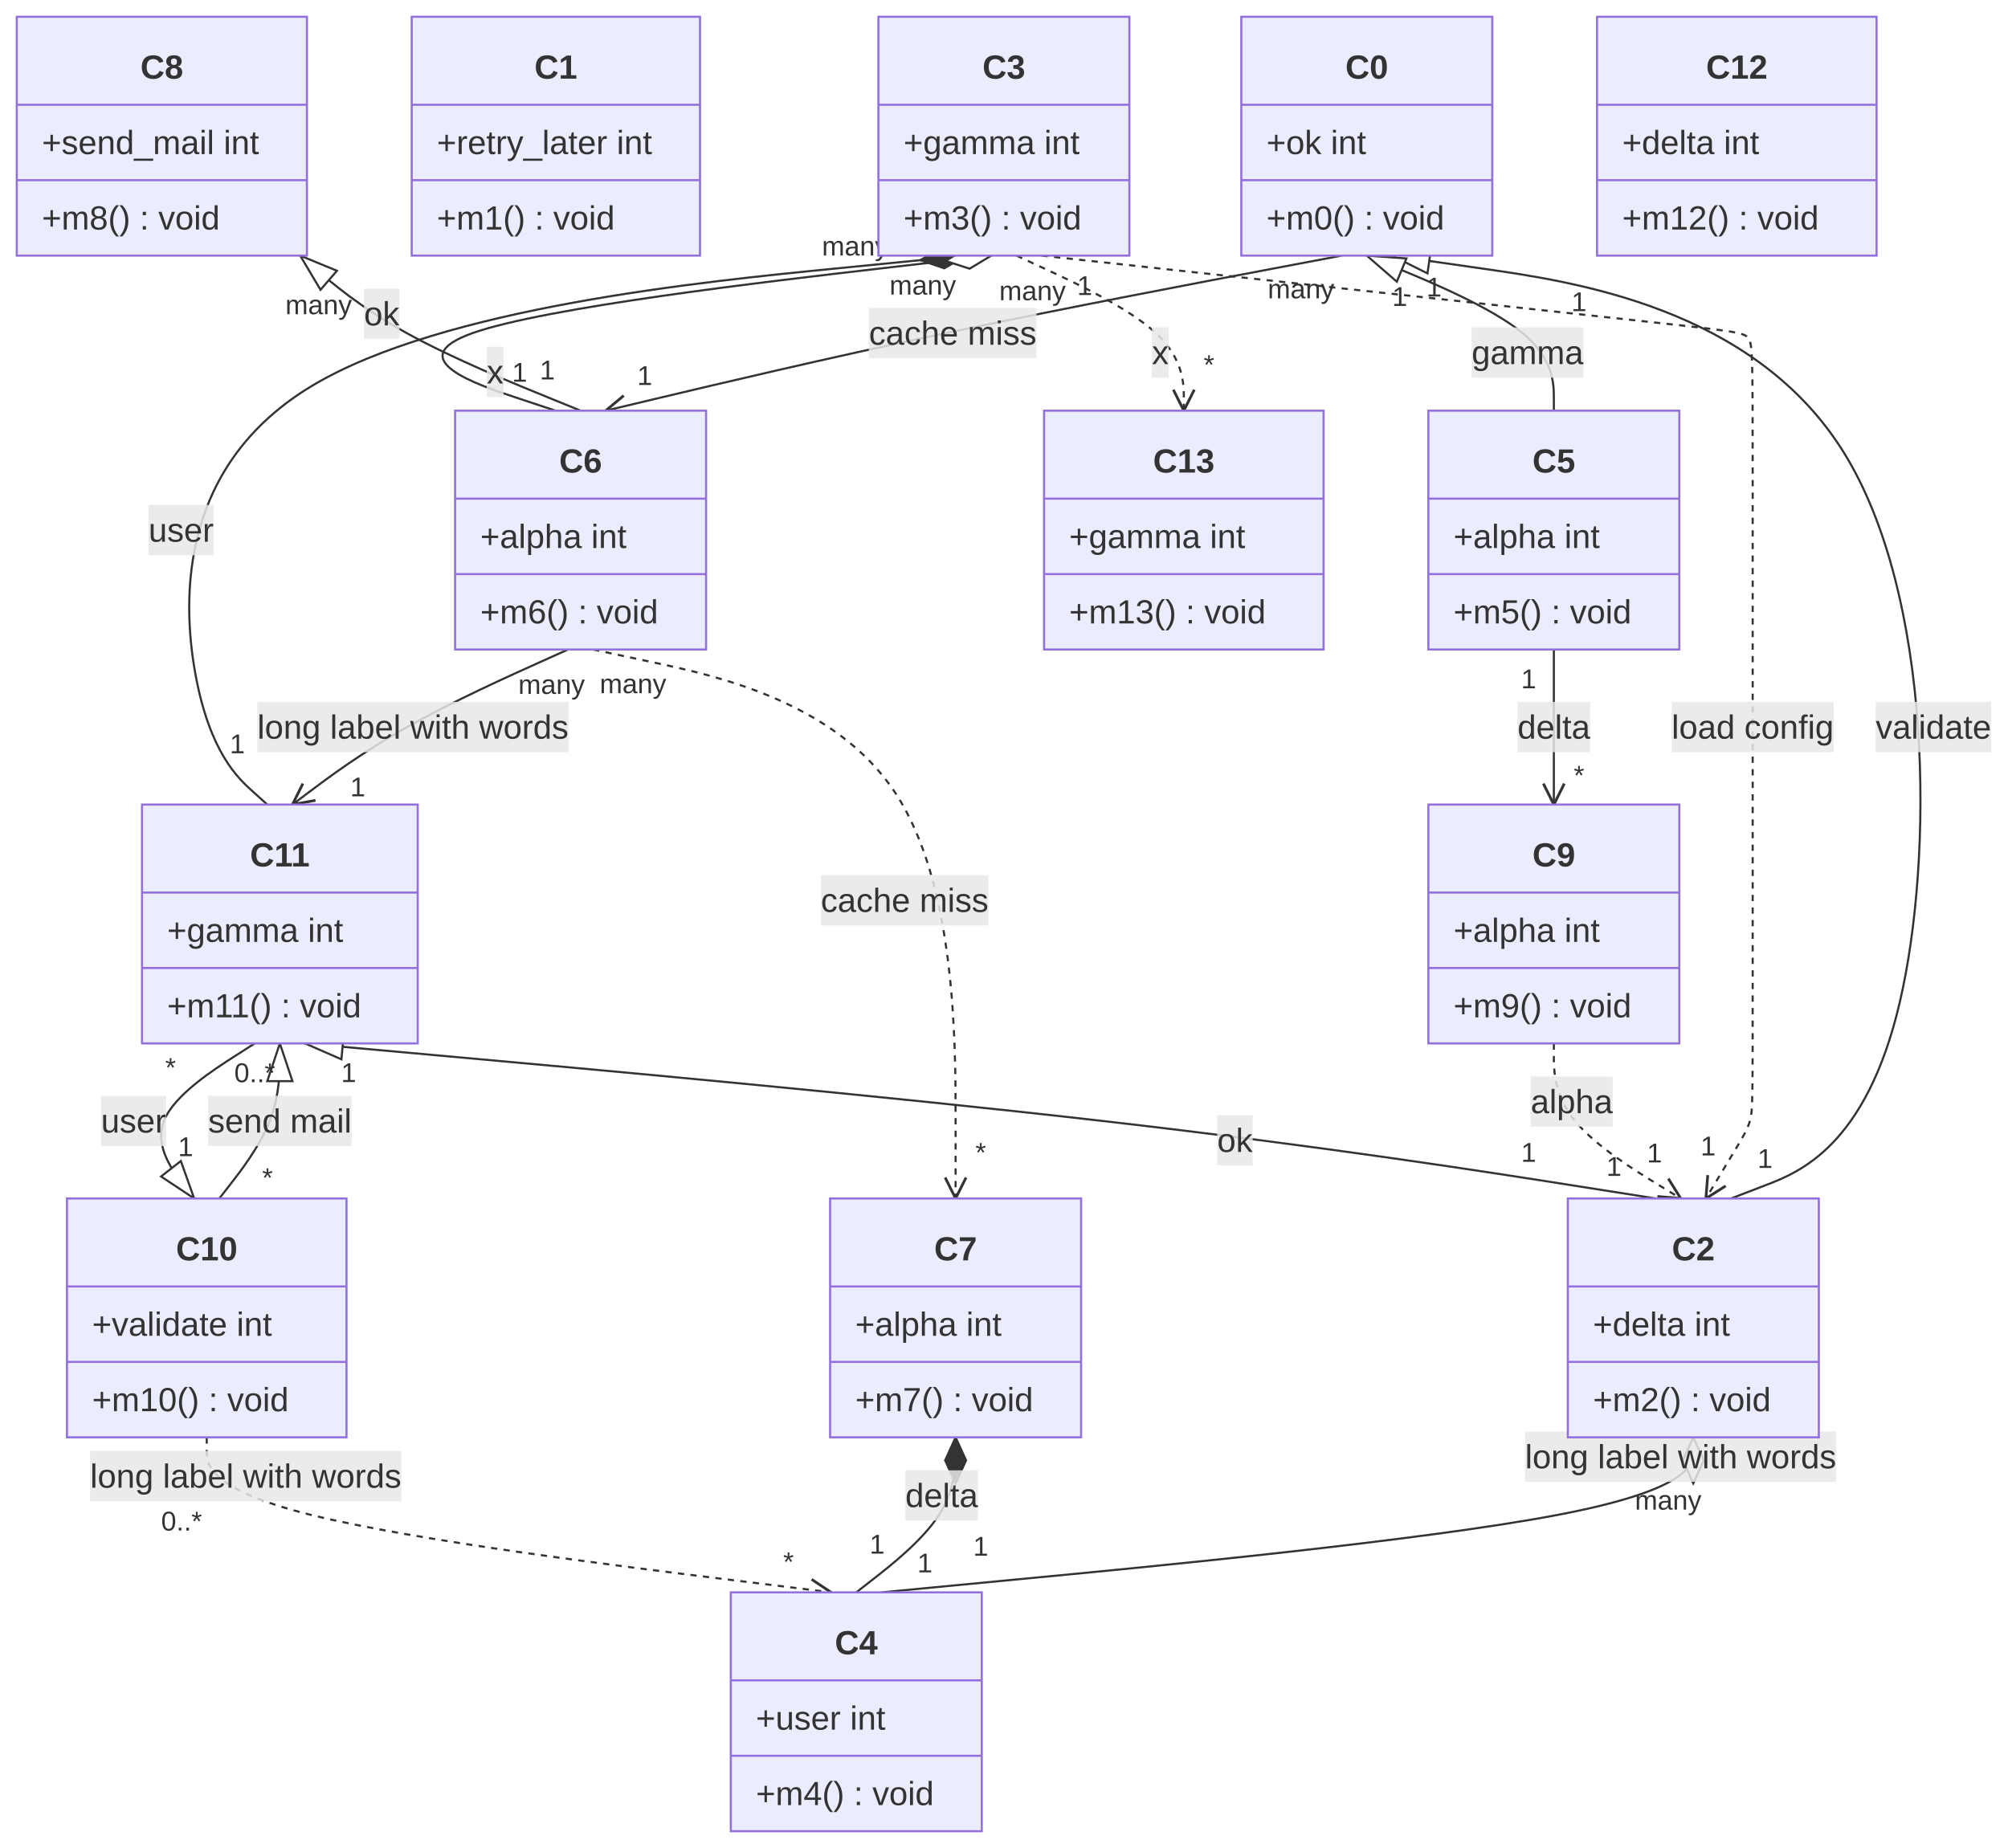
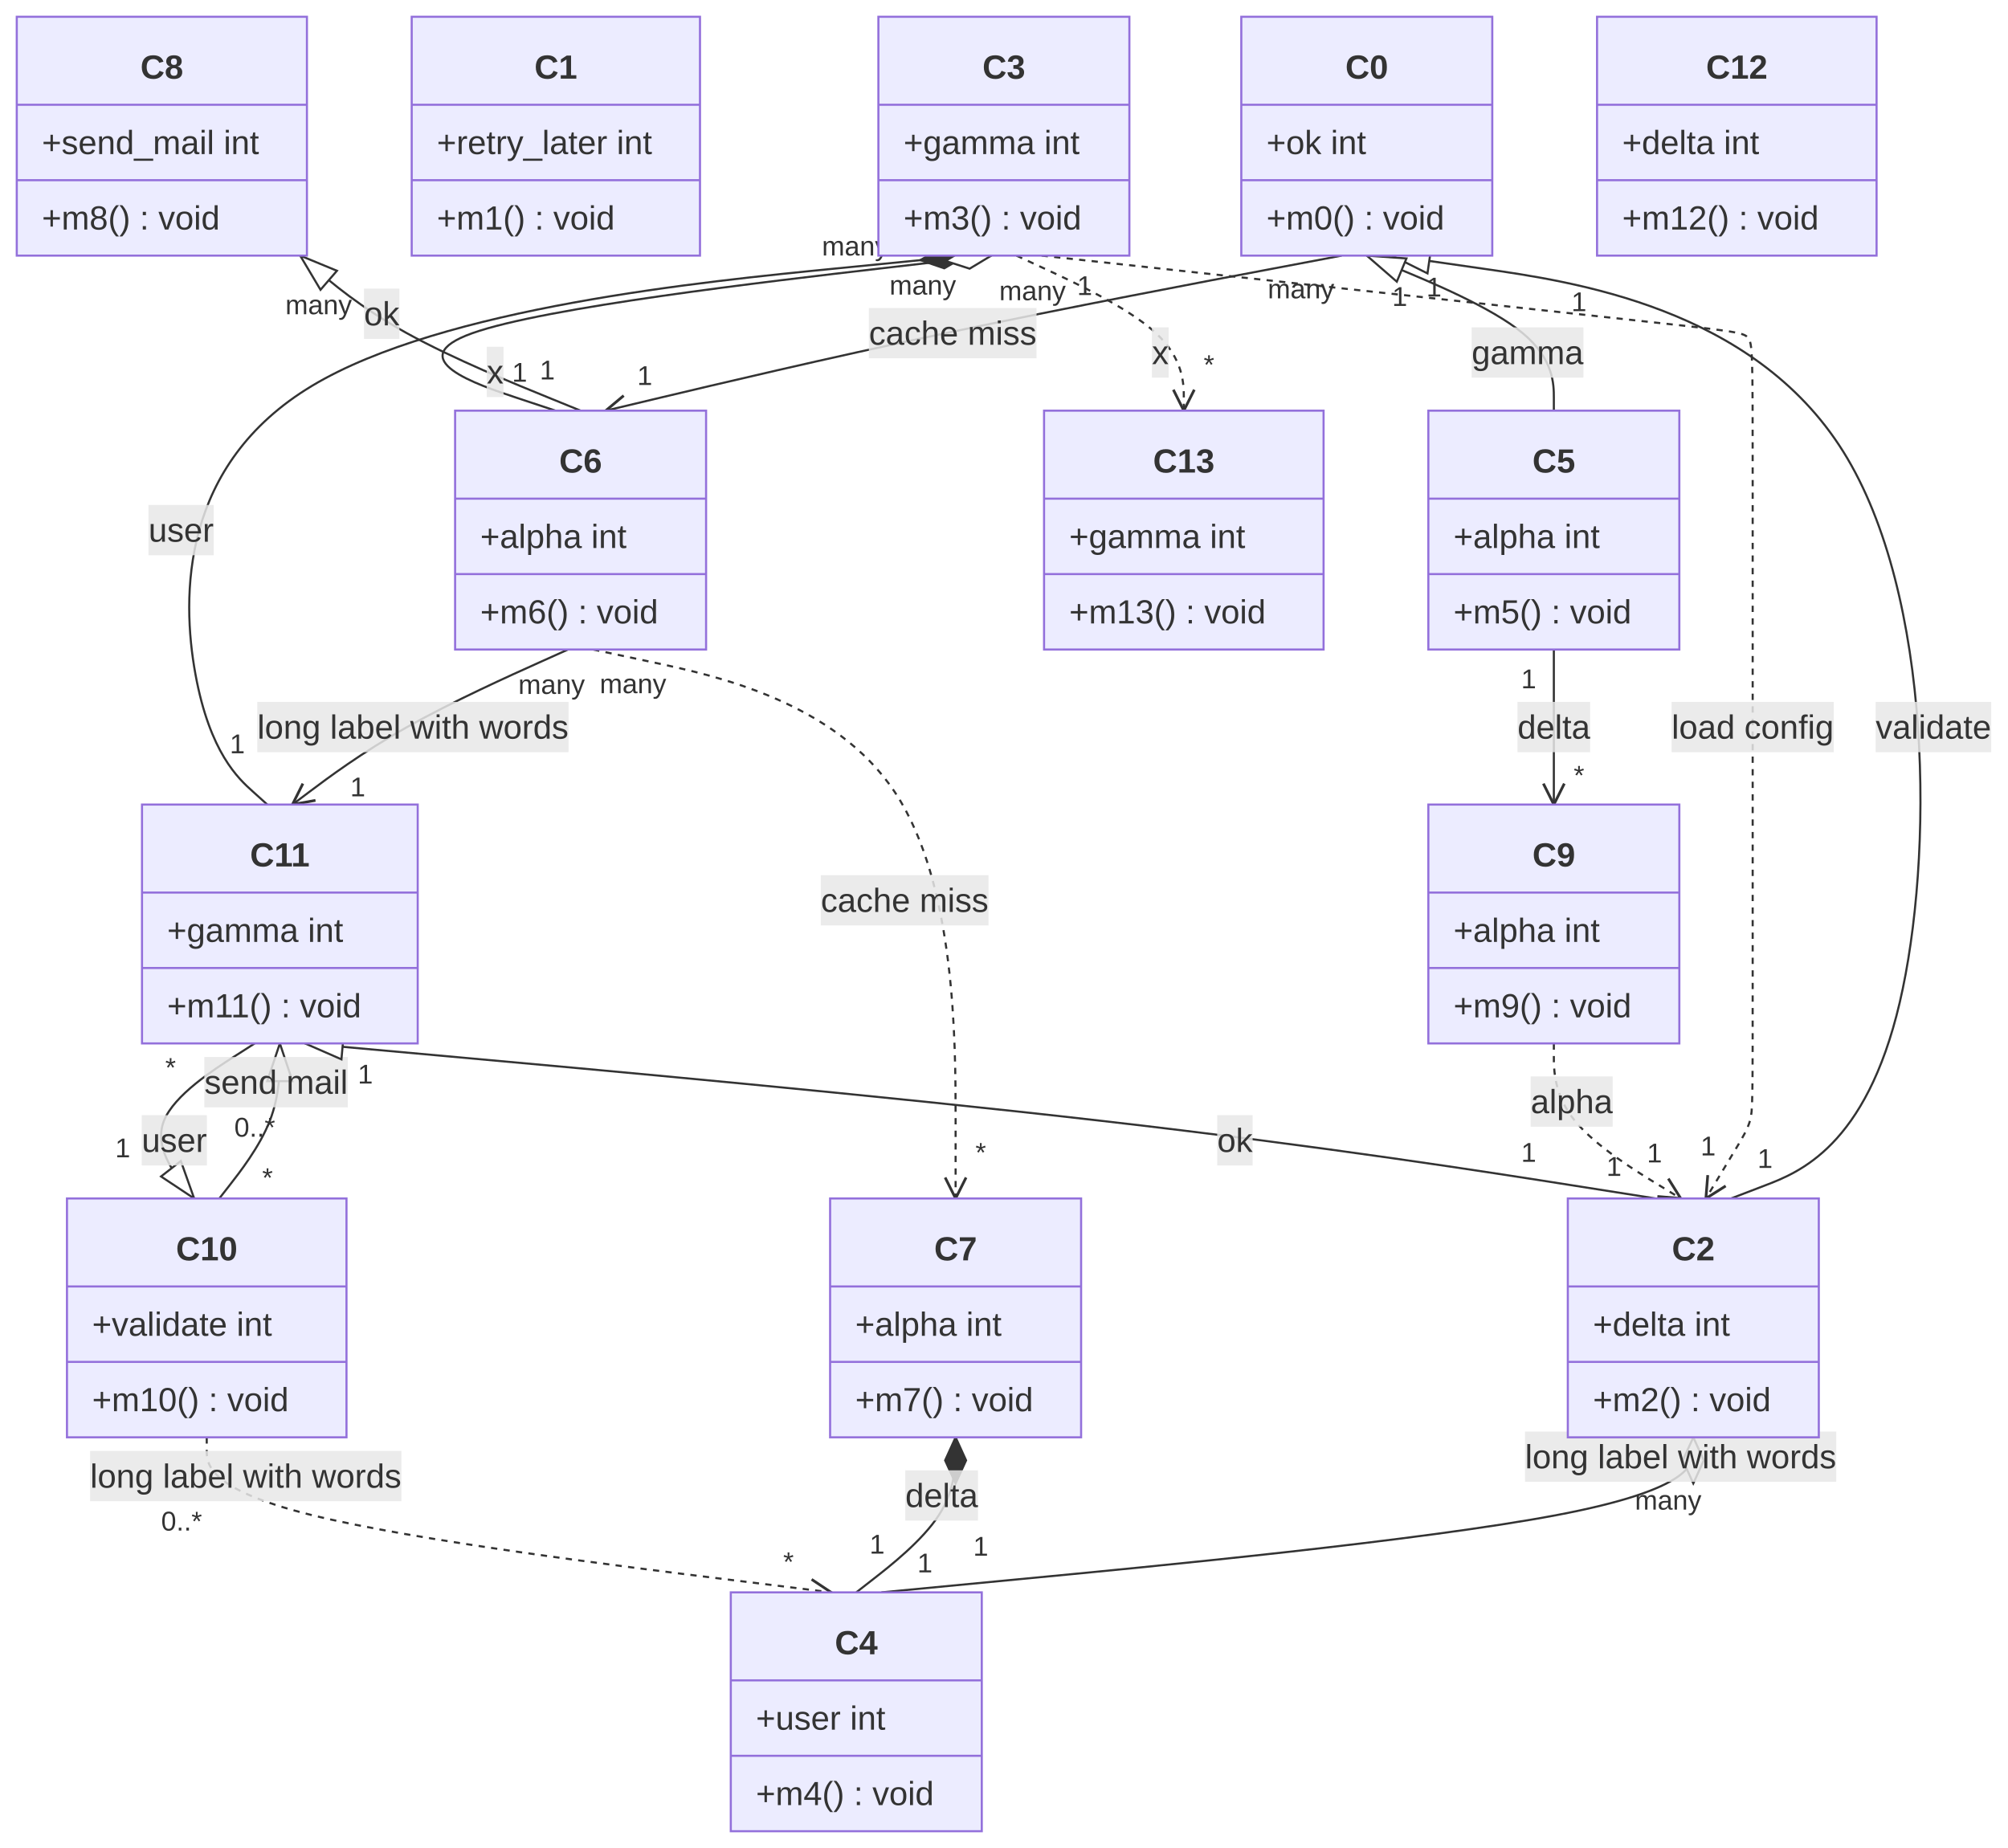
<svg xmlns="http://www.w3.org/2000/svg" id="mermaid" class="classDiagram" width="958.29" height="882" viewBox="-827.37 -8 958.29 882" role="graphics-document document" aria-roledescription="classDiagram">
  <style>#mermaid{font-family:"trebuchet ms",verdana,arial,sans-serif;font-size:16px;fill:#333;}#mermaid .cls{fill:#ECECFF;stroke:#9370DB;stroke-width:1px;}#mermaid .div{stroke:#9370DB;stroke-width:1px;}#mermaid .rel{fill:none;stroke:#333;stroke-width:1px;}#mermaid .rel.dot{stroke-dasharray:3,3;}#mermaid .lbl{fill:#e8e8e8;opacity:0.85;}#mermaid .card{font-size:13px;}#mermaid .ns{fill:#ffffde;stroke:#aaaa33;stroke-width:1px;}#mermaid .note{fill:#fff5ad;stroke:#aaaa33;stroke-width:1px;}#mermaid .static{text-decoration:underline;}#mermaid .abstract{font-style:italic;}#mermaid .title{font-weight:bold;}#mermaid .ann{font-size:14px;}</style>
  <rect x="-827.37" y="-8" width="958.29" height="882" fill="white" />
  <defs>
    <marker id="cl-ext-s" viewBox="0 0 20 14" refX="1" refY="7" markerWidth="20" markerHeight="14" markerUnits="userSpaceOnUse" orient="auto">
      <path d="M1,7 L19,1 L19,13 z" fill="#fff" stroke="#333" />
    </marker>
    <marker id="cl-ext-e" viewBox="0 0 20 14" refX="19" refY="7" markerWidth="20" markerHeight="14" markerUnits="userSpaceOnUse" orient="auto">
      <path d="M19,7 L1,1 L1,13 z" fill="#fff" stroke="#333" />
    </marker>
    <marker id="cl-comp-s" viewBox="0 0 24 12" refX="1" refY="6" markerWidth="24" markerHeight="12" markerUnits="userSpaceOnUse" orient="auto">
      <path d="M1,6 L12,1 L23,6 L12,11 z" fill="#333" stroke="#333" />
    </marker>
    <marker id="cl-comp-e" viewBox="0 0 24 12" refX="23" refY="6" markerWidth="24" markerHeight="12" markerUnits="userSpaceOnUse" orient="auto">
      <path d="M1,6 L12,1 L23,6 L12,11 z" fill="#333" stroke="#333" />
    </marker>
    <marker id="cl-agg-s" viewBox="0 0 24 12" refX="1" refY="6" markerWidth="24" markerHeight="12" markerUnits="userSpaceOnUse" orient="auto">
      <path d="M1,6 L12,1 L23,6 L12,11 z" fill="#fff" stroke="#333" />
    </marker>
    <marker id="cl-agg-e" viewBox="0 0 24 12" refX="23" refY="6" markerWidth="24" markerHeight="12" markerUnits="userSpaceOnUse" orient="auto">
      <path d="M1,6 L12,1 L23,6 L12,11 z" fill="#fff" stroke="#333" />
    </marker>
    <marker id="cl-arrow-s" viewBox="0 0 12 12" refX="1" refY="6" markerWidth="12" markerHeight="12" markerUnits="userSpaceOnUse" orient="auto">
      <path d="M11,1 L1,6 L11,11" fill="none" stroke="#333" stroke-width="1.3" />
    </marker>
    <marker id="cl-arrow-e" viewBox="0 0 12 12" refX="11" refY="6" markerWidth="12" markerHeight="12" markerUnits="userSpaceOnUse" orient="auto">
      <path d="M1,1 L11,6 L1,11" fill="none" stroke="#333" stroke-width="1.3" />
    </marker>
    <marker id="cl-lolli-s" viewBox="0 0 14 14" refX="1" refY="7" markerWidth="14" markerHeight="14" markerUnits="userSpaceOnUse" orient="auto">
      <circle cx="7" cy="7" r="6" fill="#fff" stroke="#333" />
    </marker>
    <marker id="cl-lolli-e" viewBox="0 0 14 14" refX="13" refY="7" markerWidth="14" markerHeight="14" markerUnits="userSpaceOnUse" orient="auto">
      <circle cx="7" cy="7" r="6" fill="#fff" stroke="#333" />
    </marker>
  </defs>
  <path class="rel" d="M-163.09,114L-120.02,120.17C-76.95,126.33 9.19,138.67 52.27,207.5C95.34,276.33 95.34,401.67 79.24,470.5C63.14,539.33 30.94,551.67 14.84,557.83L-1.26,564" marker-start="url(#cl-ext-s)" />
  <text class="card" x="-143.02" y="129" text-anchor="middle" dominant-baseline="central">1</text>
  <text class="card" x="14.99" y="544.92" text-anchor="middle" dominant-baseline="central">1</text>
  <rect class="lbl" x="67.76" y="327" width="55.16" height="24" />
  <text x="95.34" y="339" text-anchor="middle" dominant-baseline="central">validate</text>
  <path class="rel dot" d="M-342.28,114L-328.97,120.17C-315.66,126.33 -289.03,138.67 -275.72,151C-262.41,163.33 -262.41,175.67 -262.41,181.83L-262.41,188" marker-end="url(#cl-arrow-e)" />
  <text class="card" x="-334.62" y="130.77" text-anchor="middle" dominant-baseline="central">many</text>
  <text class="card" x="-250.41" y="166" text-anchor="middle" dominant-baseline="central">*</text>
  <rect class="lbl" x="-277.64" y="148.25" width="8" height="24" />
  <text x="-273.64" y="160.25" text-anchor="middle" dominant-baseline="central">x</text>
  <path class="rel" d="M-19.26,678L-19.26,684.17C-19.26,690.33 -19.26,702.67 -83.84,715C-148.41,727.33 -277.57,739.67 -342.15,745.83L-406.73,752" marker-start="url(#cl-agg-s)" />
  <text class="card" x="-31.26" y="708" text-anchor="middle" dominant-baseline="central">many</text>
  <text class="card" x="-385.97" y="737.96" text-anchor="middle" dominant-baseline="central">1</text>
  <rect class="lbl" x="-99.58" y="675.25" width="148.53" height="24" />
  <text x="-25.31" y="687.25" text-anchor="middle" dominant-baseline="central">long label with words</text>
  <path class="rel" d="M-187.09,114L-219.7,120.17C-252.3,126.33 -317.51,138.67 -376.04,151C-434.57,163.33 -486.43,175.67 -512.36,181.83L-538.29,188" marker-end="url(#cl-arrow-e)" />
  <text class="card" x="-206.48" y="129.88" text-anchor="middle" dominant-baseline="central">many</text>
  <text class="card" x="-519.66" y="171.24" text-anchor="middle" dominant-baseline="central">1</text>
  <rect class="lbl" x="-412.72" y="139" width="80.03" height="24" />
  <text x="-372.7" y="151" text-anchor="middle" dominant-baseline="central">cache miss</text>
  <path class="rel" d="M-556.29,302L-570,308.17C-583.72,314.33 -611.15,326.67 -633.07,339C-654.99,351.33 -671.4,363.67 -679.6,369.83L-687.81,376" marker-end="url(#cl-arrow-e)" />
  <text class="card" x="-564.14" y="318.69" text-anchor="middle" dominant-baseline="central">many</text>
  <text class="card" x="-656.62" y="367.57" text-anchor="middle" dominant-baseline="central">1</text>
  <rect class="lbl" x="-704.58" y="327" width="148.53" height="24" />
  <text x="-630.31" y="339" text-anchor="middle" dominant-baseline="central">long label with words</text>
  <path class="rel" d="M-371.32,678L-371.32,684.17C-371.32,690.33 -371.32,702.67 -379.22,715C-387.12,727.33 -402.92,739.67 -410.82,745.83L-418.73,752" marker-start="url(#cl-comp-s)" />
  <text class="card" x="-359.32" y="730" text-anchor="middle" dominant-baseline="central">1</text>
  <text class="card" x="-408.77" y="729" text-anchor="middle" dominant-baseline="central">1</text>
  <rect class="lbl" x="-395.34" y="693.75" width="34.7" height="24" />
  <text x="-377.98" y="705.75" text-anchor="middle" dominant-baseline="central">delta</text>
  <path class="rel" d="M-734.71,564L-739.53,557.83C-744.34,551.67 -753.98,539.33 -749.16,527C-744.34,514.67 -725.08,502.33 -715.44,496.17L-705.81,490" marker-start="url(#cl-ext-s)" />
-   <text class="card" x="-738.8" y="539.28" text-anchor="middle" dominant-baseline="central">1</text>
+   <text class="card" x="-768.79" y="539.86" text-anchor="middle" dominant-baseline="central">1</text>
  <text class="card" x="-745.97" y="501.46" text-anchor="middle" dominant-baseline="central">*</text>
-   <rect class="lbl" x="-779.18" y="515" width="31.13" height="24" />
-   <text x="-763.61" y="527" text-anchor="middle" dominant-baseline="central">user</text>
+   <rect class="lbl" x="-759.76" y="524.25" width="31.13" height="24" />
+   <text x="-744.19" y="536.25" text-anchor="middle" dominant-baseline="central">user</text>
  <path class="rel" d="M-693.81,490L-693.81,496.17C-693.81,502.33 -693.81,514.67 -698.63,527C-703.44,539.33 -713.08,551.67 -717.89,557.83L-722.71,564" marker-start="url(#cl-ext-s)" />
-   <text class="card" x="-705.81" y="504" text-anchor="middle" dominant-baseline="central">0..*</text>
+   <text class="card" x="-705.81" y="530" text-anchor="middle" dominant-baseline="central">0..*</text>
  <text class="card" x="-699.71" y="554.05" text-anchor="middle" dominant-baseline="central">*</text>
-   <rect class="lbl" x="-728.05" y="515" width="68.48" height="24" />
-   <text x="-693.81" y="527" text-anchor="middle" dominant-baseline="central">send mail</text>
+   <rect class="lbl" x="-729.86" y="496.5" width="68.48" height="24" />
+   <text x="-695.61" y="508.5" text-anchor="middle" dominant-baseline="central">send mail</text>
  <path class="rel dot" d="M-728.71,678L-728.71,684.17C-728.71,690.33 -728.71,702.67 -679.05,715C-629.38,727.33 -530.05,739.67 -480.39,745.83L-430.73,752" marker-end="url(#cl-arrow-e)" />
  <text class="card" x="-740.71" y="718" text-anchor="middle" dominant-baseline="central">0..*</text>
  <text class="card" x="-451.08" y="737.38" text-anchor="middle" dominant-baseline="central">*</text>
  <rect class="lbl" x="-784.35" y="684.5" width="148.53" height="24" />
  <text x="-710.09" y="696.5" text-anchor="middle" dominant-baseline="central">long label with words</text>
  <path class="rel dot" d="M-330.28,114L-276.04,119.91C-221.8,125.83 -113.33,137.66 -56.77,143.82C-0.21,149.99 4.43,150.49 6.75,153.08C9.07,155.67 9.07,160.33 9.07,220.67C9.07,281 9.07,397 9.07,457.33C9.07,517.67 9.07,522.33 7.86,526.66C6.65,531 4.24,534.99 0.52,541.16C-3.2,547.32 -8.23,555.66 -10.74,559.83L-13.26,564" marker-end="url(#cl-arrow-e)" />
  <text class="card" x="-309.71" y="128.31" text-anchor="middle" dominant-baseline="central">1</text>
  <text class="card" x="-12.17" y="538.96" text-anchor="middle" dominant-baseline="central">1</text>
  <rect class="lbl" x="-29.63" y="327" width="77.39" height="24" />
  <text x="9.07" y="339" text-anchor="middle" dominant-baseline="central">load config</text>
  <path class="rel" d="M-366.28,114L-428.72,120.17C-491.16,126.33 -616.05,138.67 -678.5,176.17C-740.94,213.67 -740.94,276.33 -734.09,313.83C-727.23,351.33 -713.52,363.67 -706.66,369.83L-699.81,376" marker-start="url(#cl-comp-s)" />
  <text class="card" x="-386.99" y="128.1" text-anchor="middle" dominant-baseline="central">many</text>
  <text class="card" x="-714.09" y="347.02" text-anchor="middle" dominant-baseline="central">1</text>
  <rect class="lbl" x="-756.5" y="233" width="31.13" height="24" />
  <text x="-740.94" y="245" text-anchor="middle" dominant-baseline="central">user</text>
  <path class="rel" d="M-85.82,302L-85.82,376" marker-end="url(#cl-arrow-e)" />
  <text class="card" x="-97.82" y="316" text-anchor="middle" dominant-baseline="central">1</text>
  <text class="card" x="-73.82" y="362" text-anchor="middle" dominant-baseline="central">*</text>
  <rect class="lbl" x="-103.18" y="327" width="34.7" height="24" />
  <text x="-85.82" y="339" text-anchor="middle" dominant-baseline="central">delta</text>
  <path class="rel dot" d="M-544.29,302L-515.46,308.17C-486.63,314.33 -428.97,326.67 -400.15,370.33C-371.32,414 -371.32,489 -371.32,526.5L-371.32,564" marker-end="url(#cl-arrow-e)" />
  <text class="card" x="-525.28" y="318.34" text-anchor="middle" dominant-baseline="central">many</text>
  <text class="card" x="-359.32" y="542" text-anchor="middle" dominant-baseline="central">*</text>
  <rect class="lbl" x="-435.66" y="409.69" width="80.03" height="24" />
  <text x="-395.64" y="421.69" text-anchor="middle" dominant-baseline="central">cache miss</text>
  <path class="rel" d="M-684.11,114L-676.97,120.17C-669.83,126.33 -655.55,138.67 -633.24,151C-610.94,163.33 -580.61,175.67 -565.45,181.83L-550.29,188" marker-start="url(#cl-ext-s)" />
  <text class="card" x="-675.3" y="137.46" text-anchor="middle" dominant-baseline="central">many</text>
  <text class="card" x="-566.15" y="168.6" text-anchor="middle" dominant-baseline="central">1</text>
  <rect class="lbl" x="-653.66" y="129.75" width="16.91" height="24" />
  <text x="-645.21" y="141.75" text-anchor="middle" dominant-baseline="central">ok</text>
  <path class="rel" d="M-354.28,114L-407.52,120.17C-460.76,126.33 -567.24,138.67 -601.9,151C-636.57,163.33 -599.43,175.67 -580.86,181.83L-562.29,188" marker-start="url(#cl-agg-s)" />
  <text class="card" x="-419.23" y="109.44" text-anchor="middle" dominant-baseline="central">many</text>
  <text class="card" x="-579.39" y="169.68" text-anchor="middle" dominant-baseline="central">1</text>
  <rect class="lbl" x="-595.07" y="157.5" width="8" height="24" />
  <text x="-591.07" y="169.5" text-anchor="middle" dominant-baseline="central">x</text>
  <path class="rel dot" d="M-85.82,490L-85.82,496.17C-85.82,502.33 -85.82,514.67 -75.73,527C-65.64,539.33 -45.45,551.67 -35.35,557.83L-25.26,564" marker-end="url(#cl-arrow-e)" />
  <text class="card" x="-97.82" y="542" text-anchor="middle" dominant-baseline="central">1</text>
  <text class="card" x="-37.78" y="542.29" text-anchor="middle" dominant-baseline="central">1</text>
  <rect class="lbl" x="-96.89" y="505.75" width="39.16" height="24" />
  <text x="-77.31" y="517.75" text-anchor="middle" dominant-baseline="central">alpha</text>
  <path class="rel" d="M-175.09,114L-160.21,120.17C-145.34,126.33 -115.58,138.67 -100.7,151C-85.82,163.33 -85.82,175.67 -85.82,181.83L-85.82,188" marker-start="url(#cl-ext-s)" />
  <text class="card" x="-159.36" y="133.51" text-anchor="middle" dominant-baseline="central">1</text>
  <text class="card" x="-73.82" y="136" text-anchor="middle" dominant-baseline="central">1</text>
  <rect class="lbl" x="-125.06" y="148.25" width="53.36" height="24" />
  <text x="-98.38" y="160.25" text-anchor="middle" dominant-baseline="central">gamma</text>
  <path class="rel" d="M-681.81,490L-613.54,496.17C-545.27,502.33 -408.74,514.67 -301.31,527C-193.89,539.33 -115.57,551.67 -76.42,557.83L-37.26,564" marker-start="url(#cl-ext-s)" />
-   <text class="card" x="-660.98" y="503.93" text-anchor="middle" dominant-baseline="central">1</text>
+   <text class="card" x="-653.01" y="504.65" text-anchor="middle" dominant-baseline="central">1</text>
  <text class="card" x="-57.12" y="548.72" text-anchor="middle" dominant-baseline="central">1</text>
  <rect class="lbl" x="-246.48" y="524.25" width="16.91" height="24" />
  <text x="-238.03" y="536.25" text-anchor="middle" dominant-baseline="central">ok</text>
  <rect class="cls" x="-234.98" y="0" width="119.78" height="114" />
  <text class="title" x="-175.09" y="24" text-anchor="middle" dominant-baseline="central">C0</text>
  <line class="div" x1="-234.98" y1="42" x2="-115.2" y2="42" />
  <line class="div" x1="-234.98" y1="78" x2="-115.2" y2="78" />
  <text x="-222.98" y="60" text-anchor="start" dominant-baseline="central">+ok int</text>
  <text x="-222.98" y="96" text-anchor="start" dominant-baseline="central">+m0() : void</text>
  <rect class="cls" x="-630.89" y="0" width="137.58" height="114" />
  <text class="title" x="-562.1" y="24" text-anchor="middle" dominant-baseline="central">C1</text>
  <line class="div" x1="-630.89" y1="42" x2="-493.31" y2="42" />
  <line class="div" x1="-630.89" y1="78" x2="-493.31" y2="78" />
  <text x="-618.89" y="60" text-anchor="start" dominant-baseline="central">+retry_later int</text>
  <text x="-618.89" y="96" text-anchor="start" dominant-baseline="central">+m1() : void</text>
  <rect class="cls" x="-79.15" y="564" width="119.78" height="114" />
  <text class="title" x="-19.26" y="588" text-anchor="middle" dominant-baseline="central">C2</text>
  <line class="div" x1="-79.15" y1="606" x2="40.63" y2="606" />
  <line class="div" x1="-79.15" y1="642" x2="40.63" y2="642" />
  <text x="-67.15" y="624" text-anchor="start" dominant-baseline="central">+delta int</text>
  <text x="-67.15" y="660" text-anchor="start" dominant-baseline="central">+m2() : void</text>
  <rect class="cls" x="-408.17" y="0" width="119.78" height="114" />
  <text class="title" x="-348.28" y="24" text-anchor="middle" dominant-baseline="central">C3</text>
  <line class="div" x1="-408.17" y1="42" x2="-288.39" y2="42" />
  <line class="div" x1="-408.17" y1="78" x2="-288.39" y2="78" />
  <text x="-396.17" y="60" text-anchor="start" dominant-baseline="central">+gamma int</text>
  <text x="-396.17" y="96" text-anchor="start" dominant-baseline="central">+m3() : void</text>
  <rect class="cls" x="-478.61" y="752" width="119.78" height="114" />
  <text class="title" x="-418.73" y="776" text-anchor="middle" dominant-baseline="central">C4</text>
  <line class="div" x1="-478.61" y1="794" x2="-358.84" y2="794" />
  <line class="div" x1="-478.61" y1="830" x2="-358.84" y2="830" />
  <text x="-466.61" y="812" text-anchor="start" dominant-baseline="central">+user int</text>
  <text x="-466.61" y="848" text-anchor="start" dominant-baseline="central">+m4() : void</text>
  <rect class="cls" x="-145.71" y="188" width="119.78" height="114" />
  <text class="title" x="-85.82" y="212" text-anchor="middle" dominant-baseline="central">C5</text>
  <line class="div" x1="-145.71" y1="230" x2="-25.93" y2="230" />
  <line class="div" x1="-145.71" y1="266" x2="-25.93" y2="266" />
  <text x="-133.71" y="248" text-anchor="start" dominant-baseline="central">+alpha int</text>
  <text x="-133.71" y="284" text-anchor="start" dominant-baseline="central">+m5() : void</text>
  <rect class="cls" x="-610.18" y="188" width="119.78" height="114" />
  <text class="title" x="-550.29" y="212" text-anchor="middle" dominant-baseline="central">C6</text>
  <line class="div" x1="-610.18" y1="230" x2="-490.4" y2="230" />
  <line class="div" x1="-610.18" y1="266" x2="-490.4" y2="266" />
  <text x="-598.18" y="248" text-anchor="start" dominant-baseline="central">+alpha int</text>
  <text x="-598.18" y="284" text-anchor="start" dominant-baseline="central">+m6() : void</text>
  <rect class="cls" x="-431.21" y="564" width="119.78" height="114" />
  <text class="title" x="-371.32" y="588" text-anchor="middle" dominant-baseline="central">C7</text>
  <line class="div" x1="-431.21" y1="606" x2="-311.43" y2="606" />
  <line class="div" x1="-431.21" y1="642" x2="-311.43" y2="642" />
  <text x="-419.21" y="624" text-anchor="start" dominant-baseline="central">+alpha int</text>
  <text x="-419.21" y="660" text-anchor="start" dominant-baseline="central">+m7() : void</text>
  <rect class="cls" x="-819.37" y="0" width="138.48" height="114" />
  <text class="title" x="-750.13" y="24" text-anchor="middle" dominant-baseline="central">C8</text>
  <line class="div" x1="-819.37" y1="42" x2="-680.89" y2="42" />
  <line class="div" x1="-819.37" y1="78" x2="-680.89" y2="78" />
  <text x="-807.37" y="60" text-anchor="start" dominant-baseline="central">+send_mail int</text>
  <text x="-807.37" y="96" text-anchor="start" dominant-baseline="central">+m8() : void</text>
  <rect class="cls" x="-145.71" y="376" width="119.78" height="114" />
  <text class="title" x="-85.82" y="400" text-anchor="middle" dominant-baseline="central">C9</text>
  <line class="div" x1="-145.71" y1="418" x2="-25.93" y2="418" />
  <line class="div" x1="-145.71" y1="454" x2="-25.93" y2="454" />
  <text x="-133.71" y="436" text-anchor="start" dominant-baseline="central">+alpha int</text>
  <text x="-133.71" y="472" text-anchor="start" dominant-baseline="central">+m9() : void</text>
  <rect class="cls" x="-795.41" y="564" width="133.4" height="114" />
  <text class="title" x="-728.71" y="588" text-anchor="middle" dominant-baseline="central">C10</text>
  <line class="div" x1="-795.41" y1="606" x2="-662.01" y2="606" />
  <line class="div" x1="-795.41" y1="642" x2="-662.01" y2="642" />
  <text x="-783.41" y="624" text-anchor="start" dominant-baseline="central">+validate int</text>
  <text x="-783.41" y="660" text-anchor="start" dominant-baseline="central">+m10() : void</text>
  <rect class="cls" x="-759.6" y="376" width="131.58" height="114" />
  <text class="title" x="-693.81" y="400" text-anchor="middle" dominant-baseline="central">C11</text>
  <line class="div" x1="-759.6" y1="418" x2="-628.02" y2="418" />
  <line class="div" x1="-759.6" y1="454" x2="-628.02" y2="454" />
  <text x="-747.6" y="436" text-anchor="start" dominant-baseline="central">+gamma int</text>
  <text x="-747.6" y="472" text-anchor="start" dominant-baseline="central">+m11() : void</text>
  <rect class="cls" x="-65.2" y="0" width="133.4" height="114" />
  <text class="title" x="1.5" y="24" text-anchor="middle" dominant-baseline="central">C12</text>
  <line class="div" x1="-65.2" y1="42" x2="68.2" y2="42" />
  <line class="div" x1="-65.2" y1="78" x2="68.2" y2="78" />
  <text x="-53.2" y="60" text-anchor="start" dominant-baseline="central">+delta int</text>
  <text x="-53.2" y="96" text-anchor="start" dominant-baseline="central">+m12() : void</text>
  <rect class="cls" x="-329.11" y="188" width="133.4" height="114" />
  <text class="title" x="-262.41" y="212" text-anchor="middle" dominant-baseline="central">C13</text>
  <line class="div" x1="-329.11" y1="230" x2="-195.71" y2="230" />
  <line class="div" x1="-329.11" y1="266" x2="-195.71" y2="266" />
  <text x="-317.11" y="248" text-anchor="start" dominant-baseline="central">+gamma int</text>
  <text x="-317.11" y="284" text-anchor="start" dominant-baseline="central">+m13() : void</text>
</svg>
